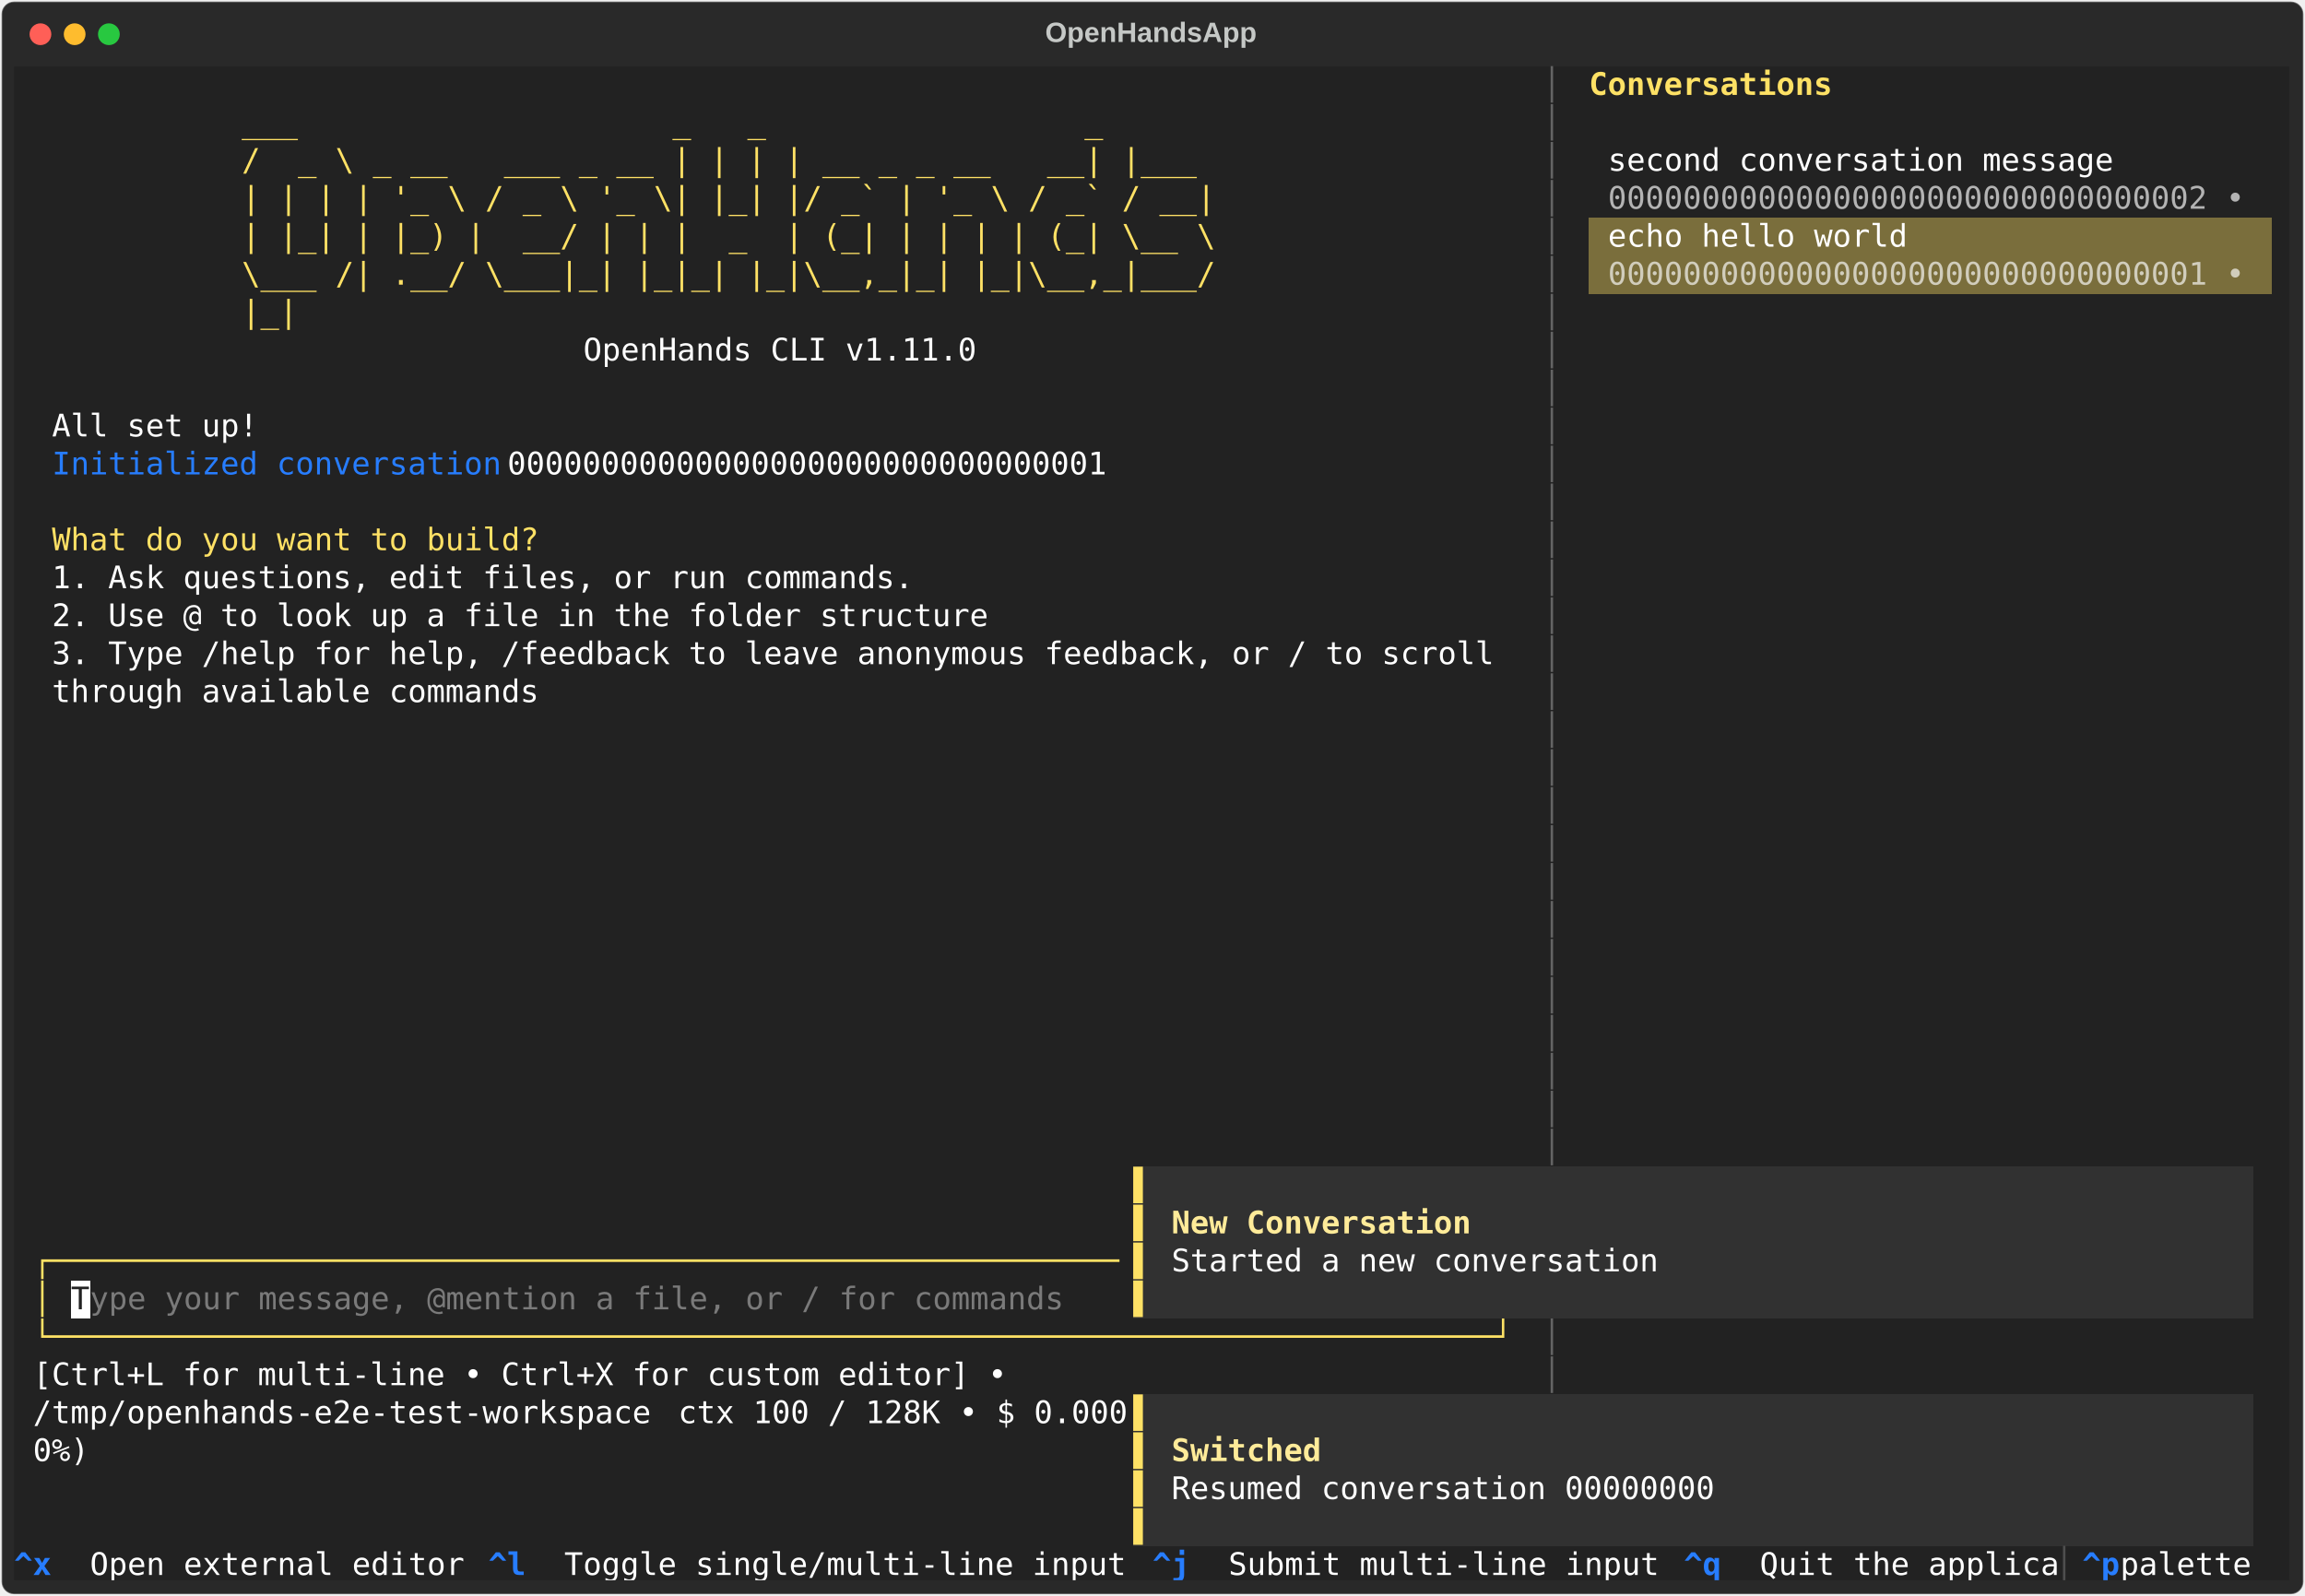
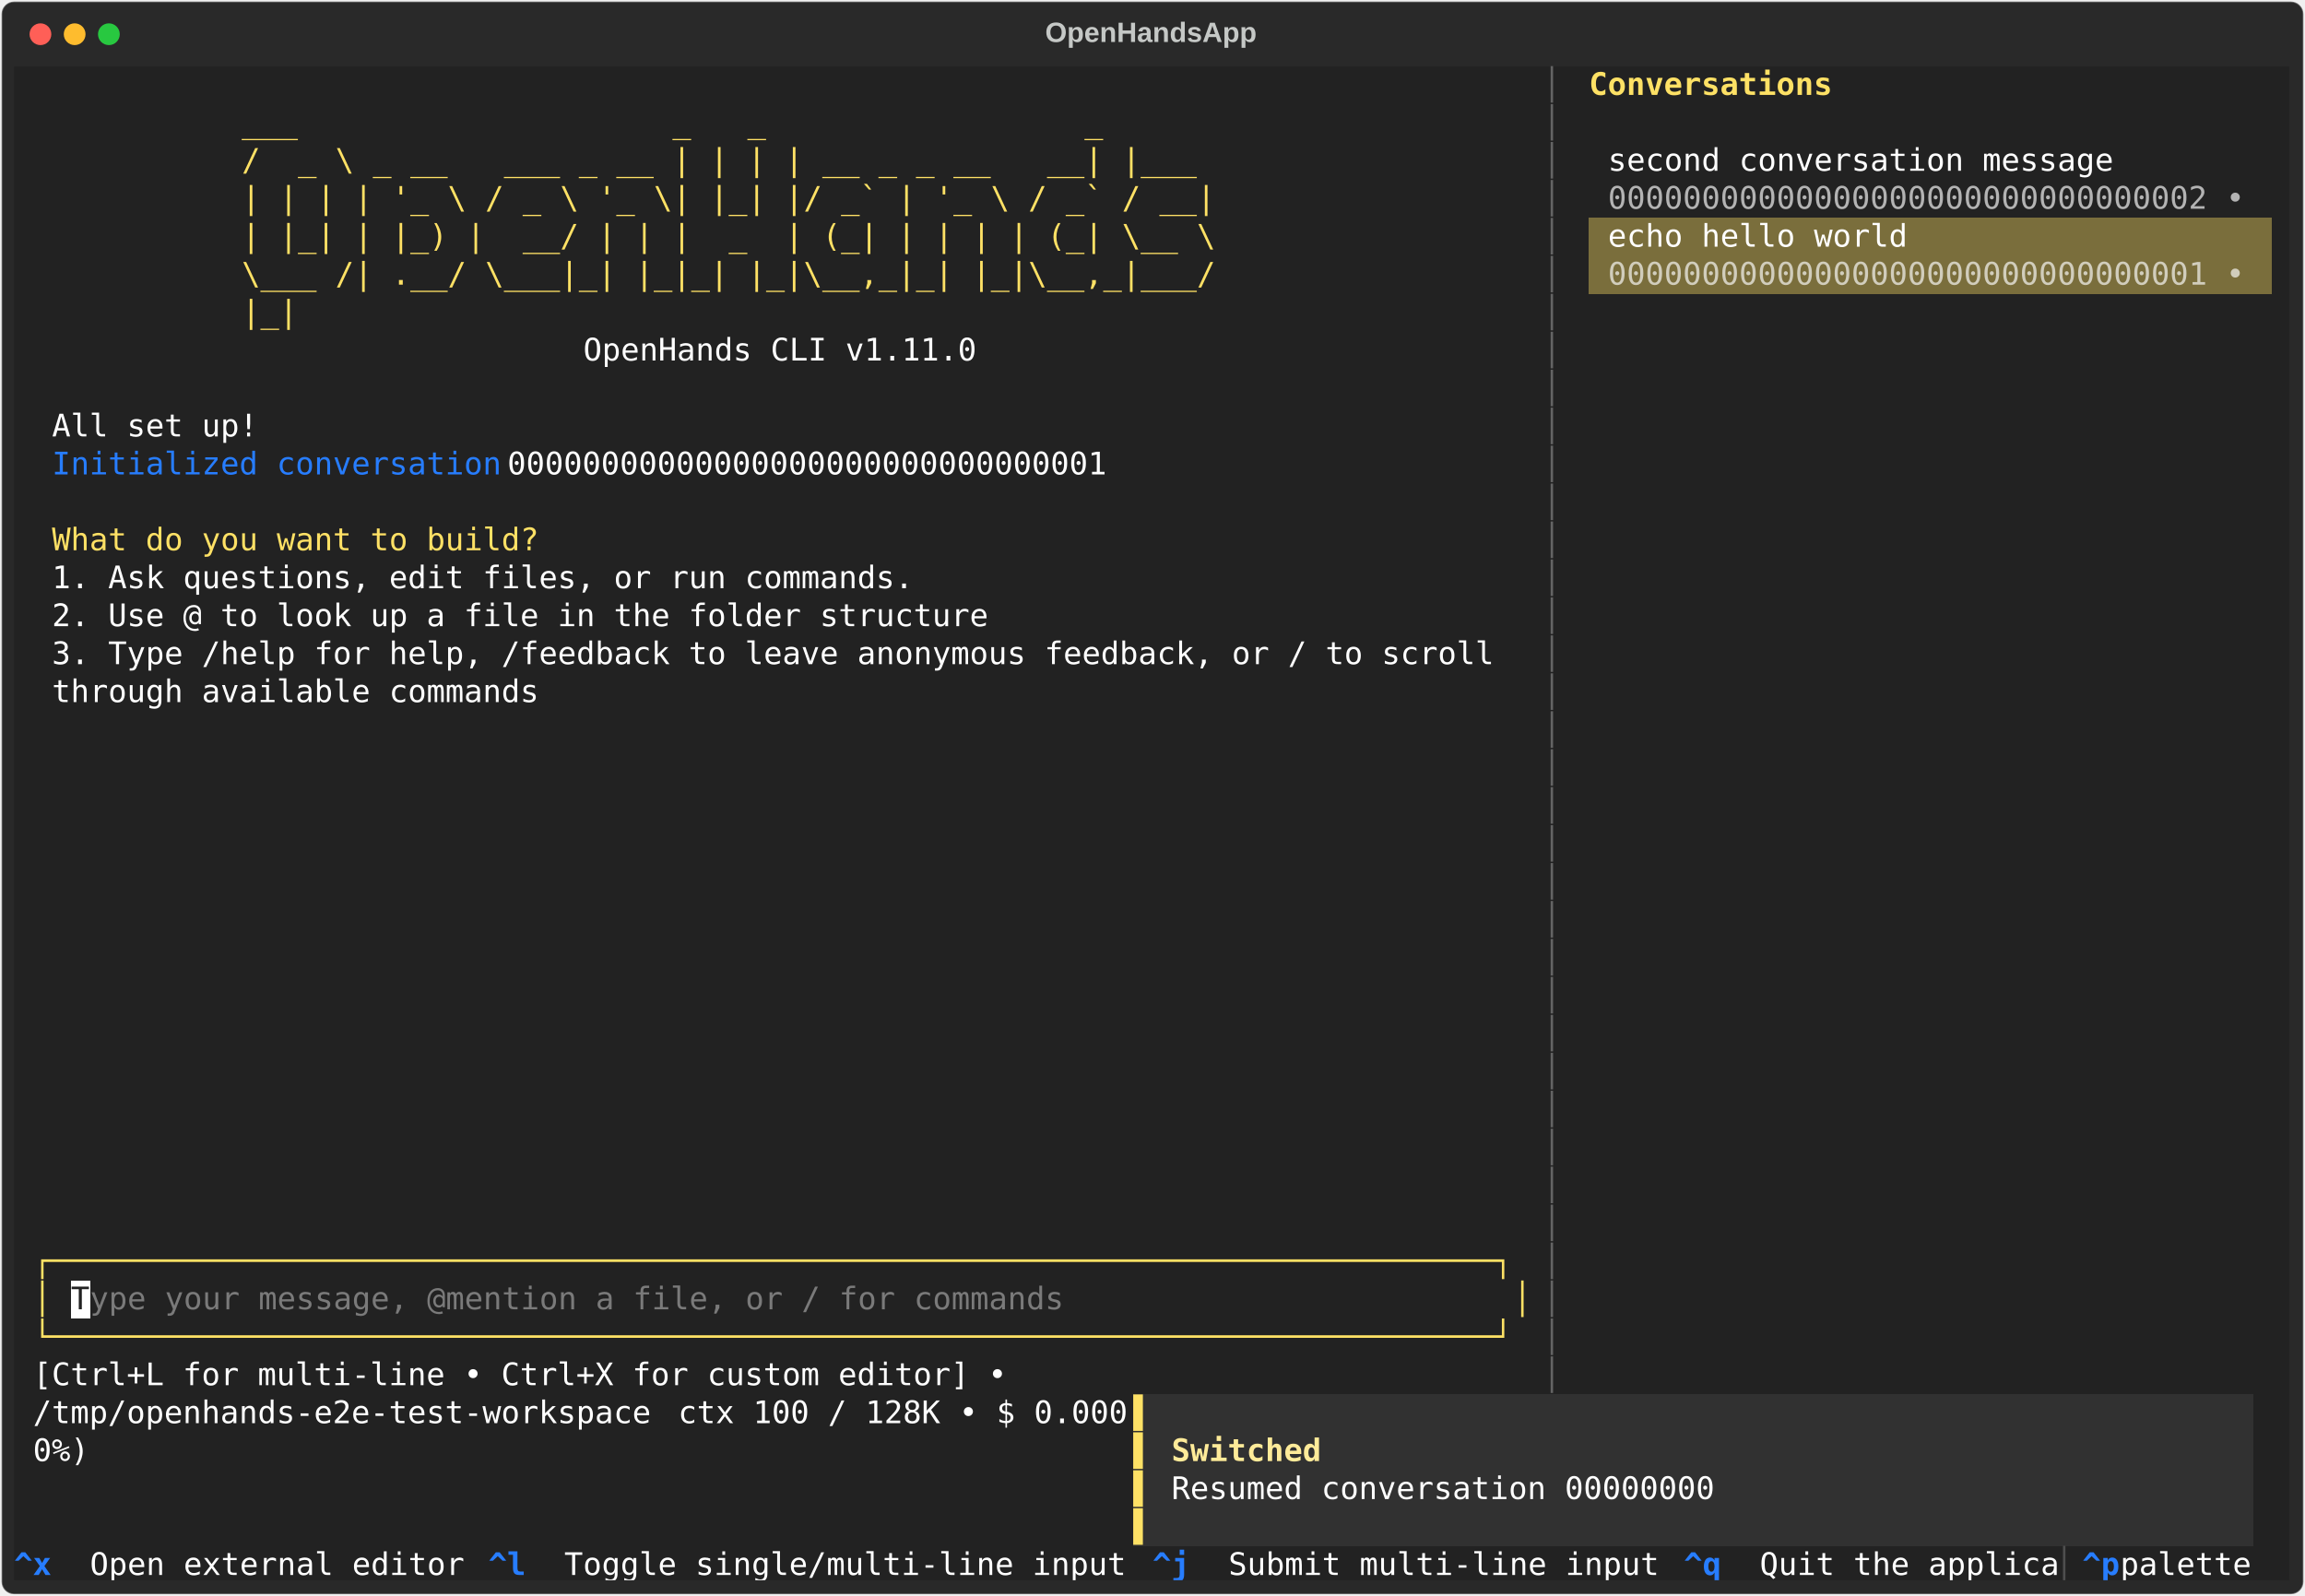
<svg xmlns="http://www.w3.org/2000/svg" class="rich-terminal" viewBox="0 0 1482 1026.0">
  <style>

    @font-face {
        font-family: "Fira Code";
        src: local("FiraCode-Regular"),
                url("https://cdnjs.cloudflare.com/ajax/libs/firacode/6.2.0/woff2/FiraCode-Regular.woff2") format("woff2"),
                url("https://cdnjs.cloudflare.com/ajax/libs/firacode/6.2.0/woff/FiraCode-Regular.woff") format("woff");
        font-style: normal;
        font-weight: 400;
    }
    @font-face {
        font-family: "Fira Code";
        src: local("FiraCode-Bold"),
                url("https://cdnjs.cloudflare.com/ajax/libs/firacode/6.2.0/woff2/FiraCode-Bold.woff2") format("woff2"),
                url("https://cdnjs.cloudflare.com/ajax/libs/firacode/6.2.0/woff/FiraCode-Bold.woff") format("woff");
        font-style: bold;
        font-weight: 700;
    }

    .terminal-matrix {
        font-family: Fira Code, monospace;
        font-size: 20px;
        line-height: 24.4px;
        font-variant-east-asian: full-width;
    }

    .terminal-title {
        font-size: 18px;
        font-weight: bold;
        font-family: arial;
    }

    .terminal-r1 { fill: #c5c8c6 }
.terminal-r2 { fill: #646464 }
.terminal-r3 { fill: #fee165;font-weight: bold }
.terminal-r4 { fill: #ffe165 }
.terminal-r5 { fill: #ffffff }
.terminal-r6 { fill: #b3b3b3 }
.terminal-r7 { fill: #d1cdbc }
.terminal-r8 { fill: #277dff }
.terminal-r9 { fill: #fee165 }
- .terminal-r10 { fill: #ffeb99;font-weight: bold }
- .terminal-r11 { fill: #222222 }
- .terminal-r12 { fill: #7a7a7a }
+ .terminal-r10 { fill: #222222 }
+ .terminal-r11 { fill: #7a7a7a }
+ .terminal-r12 { fill: #ffeb99;font-weight: bold }
.terminal-r13 { fill: #277dff;font-weight: bold }
.terminal-r14 { fill: #4e4e4e }
    </style>
  <defs>
    <clipPath id="terminal-clip-terminal">
      <rect x="0" y="0" width="1463.0" height="975.0" />
    </clipPath>
    <clipPath id="terminal-line-0">
      <rect x="0" y="1.5" width="1464" height="24.65" />
    </clipPath>
    <clipPath id="terminal-line-1">
      <rect x="0" y="25.9" width="1464" height="24.65" />
    </clipPath>
    <clipPath id="terminal-line-2">
      <rect x="0" y="50.3" width="1464" height="24.65" />
    </clipPath>
    <clipPath id="terminal-line-3">
      <rect x="0" y="74.7" width="1464" height="24.65" />
    </clipPath>
    <clipPath id="terminal-line-4">
      <rect x="0" y="99.1" width="1464" height="24.65" />
    </clipPath>
    <clipPath id="terminal-line-5">
      <rect x="0" y="123.5" width="1464" height="24.65" />
    </clipPath>
    <clipPath id="terminal-line-6">
      <rect x="0" y="147.9" width="1464" height="24.65" />
    </clipPath>
    <clipPath id="terminal-line-7">
      <rect x="0" y="172.3" width="1464" height="24.65" />
    </clipPath>
    <clipPath id="terminal-line-8">
      <rect x="0" y="196.7" width="1464" height="24.65" />
    </clipPath>
    <clipPath id="terminal-line-9">
      <rect x="0" y="221.1" width="1464" height="24.65" />
    </clipPath>
    <clipPath id="terminal-line-10">
      <rect x="0" y="245.5" width="1464" height="24.65" />
    </clipPath>
    <clipPath id="terminal-line-11">
      <rect x="0" y="269.9" width="1464" height="24.65" />
    </clipPath>
    <clipPath id="terminal-line-12">
      <rect x="0" y="294.3" width="1464" height="24.65" />
    </clipPath>
    <clipPath id="terminal-line-13">
      <rect x="0" y="318.7" width="1464" height="24.65" />
    </clipPath>
    <clipPath id="terminal-line-14">
      <rect x="0" y="343.1" width="1464" height="24.65" />
    </clipPath>
    <clipPath id="terminal-line-15">
      <rect x="0" y="367.5" width="1464" height="24.65" />
    </clipPath>
    <clipPath id="terminal-line-16">
      <rect x="0" y="391.9" width="1464" height="24.65" />
    </clipPath>
    <clipPath id="terminal-line-17">
      <rect x="0" y="416.3" width="1464" height="24.65" />
    </clipPath>
    <clipPath id="terminal-line-18">
      <rect x="0" y="440.7" width="1464" height="24.65" />
    </clipPath>
    <clipPath id="terminal-line-19">
      <rect x="0" y="465.1" width="1464" height="24.65" />
    </clipPath>
    <clipPath id="terminal-line-20">
      <rect x="0" y="489.5" width="1464" height="24.65" />
    </clipPath>
    <clipPath id="terminal-line-21">
      <rect x="0" y="513.9" width="1464" height="24.65" />
    </clipPath>
    <clipPath id="terminal-line-22">
      <rect x="0" y="538.3" width="1464" height="24.65" />
    </clipPath>
    <clipPath id="terminal-line-23">
      <rect x="0" y="562.7" width="1464" height="24.65" />
    </clipPath>
    <clipPath id="terminal-line-24">
      <rect x="0" y="587.1" width="1464" height="24.65" />
    </clipPath>
    <clipPath id="terminal-line-25">
      <rect x="0" y="611.5" width="1464" height="24.65" />
    </clipPath>
    <clipPath id="terminal-line-26">
      <rect x="0" y="635.9" width="1464" height="24.65" />
    </clipPath>
    <clipPath id="terminal-line-27">
      <rect x="0" y="660.3" width="1464" height="24.65" />
    </clipPath>
    <clipPath id="terminal-line-28">
      <rect x="0" y="684.7" width="1464" height="24.65" />
    </clipPath>
    <clipPath id="terminal-line-29">
      <rect x="0" y="709.1" width="1464" height="24.65" />
    </clipPath>
    <clipPath id="terminal-line-30">
      <rect x="0" y="733.5" width="1464" height="24.65" />
    </clipPath>
    <clipPath id="terminal-line-31">
      <rect x="0" y="757.9" width="1464" height="24.65" />
    </clipPath>
    <clipPath id="terminal-line-32">
      <rect x="0" y="782.3" width="1464" height="24.65" />
    </clipPath>
    <clipPath id="terminal-line-33">
      <rect x="0" y="806.7" width="1464" height="24.65" />
    </clipPath>
    <clipPath id="terminal-line-34">
      <rect x="0" y="831.1" width="1464" height="24.65" />
    </clipPath>
    <clipPath id="terminal-line-35">
      <rect x="0" y="855.5" width="1464" height="24.65" />
    </clipPath>
    <clipPath id="terminal-line-36">
      <rect x="0" y="879.9" width="1464" height="24.65" />
    </clipPath>
    <clipPath id="terminal-line-37">
      <rect x="0" y="904.3" width="1464" height="24.65" />
    </clipPath>
    <clipPath id="terminal-line-38">
      <rect x="0" y="928.7" width="1464" height="24.65" />
    </clipPath>
  </defs>
  <rect fill="#292929" stroke="rgba(255,255,255,0.35)" stroke-width="1" x="1" y="1" width="1480" height="1024" rx="8" />
  <text class="terminal-title" fill="#c5c8c6" text-anchor="middle" x="740" y="27">OpenHandsApp</text>
  <g transform="translate(26,22)">
    <circle cx="0" cy="0" r="7" fill="#ff5f57" />
    <circle cx="22" cy="0" r="7" fill="#febc2e" />
    <circle cx="44" cy="0" r="7" fill="#28c840" />
  </g>
  <g transform="translate(9, 41)" clip-path="url(#terminal-clip-terminal)">
    <rect fill="#222222" x="0" y="1.5" width="988.2" height="24.65" shape-rendering="crispEdges" />
    <rect fill="#222222" x="988.2" y="1.5" width="12.2" height="24.65" shape-rendering="crispEdges" />
    <rect fill="#222222" x="1000.4" y="1.5" width="12.2" height="24.65" shape-rendering="crispEdges" />
    <rect fill="#222222" x="1012.6" y="1.5" width="158.6" height="24.65" shape-rendering="crispEdges" />
    <rect fill="#222222" x="1171.2" y="1.5" width="292.8" height="24.65" shape-rendering="crispEdges" />
    <rect fill="#222222" x="0" y="25.9" width="146.4" height="24.65" shape-rendering="crispEdges" />
    <rect fill="#222222" x="146.4" y="25.9" width="695.4" height="24.65" shape-rendering="crispEdges" />
    <rect fill="#222222" x="841.8" y="25.9" width="146.4" height="24.65" shape-rendering="crispEdges" />
    <rect fill="#222222" x="988.2" y="25.9" width="12.2" height="24.65" shape-rendering="crispEdges" />
    <rect fill="#222222" x="1000.4" y="25.9" width="463.6" height="24.65" shape-rendering="crispEdges" />
    <rect fill="#222222" x="0" y="50.3" width="146.4" height="24.65" shape-rendering="crispEdges" />
    <rect fill="#222222" x="146.4" y="50.3" width="695.4" height="24.65" shape-rendering="crispEdges" />
    <rect fill="#222222" x="841.8" y="50.3" width="146.4" height="24.65" shape-rendering="crispEdges" />
    <rect fill="#222222" x="988.2" y="50.3" width="12.2" height="24.65" shape-rendering="crispEdges" />
    <rect fill="#222222" x="1000.4" y="50.3" width="24.4" height="24.65" shape-rendering="crispEdges" />
    <rect fill="#222222" x="1024.8" y="50.3" width="329.4" height="24.65" shape-rendering="crispEdges" />
    <rect fill="#222222" x="1354.2" y="50.3" width="109.8" height="24.65" shape-rendering="crispEdges" />
    <rect fill="#222222" x="0" y="74.7" width="146.4" height="24.65" shape-rendering="crispEdges" />
    <rect fill="#222222" x="146.4" y="74.7" width="695.4" height="24.65" shape-rendering="crispEdges" />
    <rect fill="#222222" x="841.8" y="74.7" width="146.4" height="24.65" shape-rendering="crispEdges" />
    <rect fill="#222222" x="988.2" y="74.7" width="12.2" height="24.65" shape-rendering="crispEdges" />
    <rect fill="#222222" x="1000.4" y="74.7" width="24.4" height="24.65" shape-rendering="crispEdges" />
    <rect fill="#222222" x="1024.8" y="74.7" width="414.8" height="24.65" shape-rendering="crispEdges" />
    <rect fill="#222222" x="1439.6" y="74.7" width="24.4" height="24.65" shape-rendering="crispEdges" />
    <rect fill="#222222" x="0" y="99.1" width="146.4" height="24.65" shape-rendering="crispEdges" />
    <rect fill="#222222" x="146.4" y="99.1" width="695.4" height="24.65" shape-rendering="crispEdges" />
    <rect fill="#222222" x="841.8" y="99.1" width="146.4" height="24.65" shape-rendering="crispEdges" />
    <rect fill="#222222" x="988.2" y="99.1" width="12.2" height="24.65" shape-rendering="crispEdges" />
    <rect fill="#222222" x="1000.4" y="99.1" width="12.2" height="24.65" shape-rendering="crispEdges" />
    <rect fill="#7a6e3c" x="1012.6" y="99.1" width="12.2" height="24.65" shape-rendering="crispEdges" />
    <rect fill="#7a6e3c" x="1024.8" y="99.1" width="195.2" height="24.65" shape-rendering="crispEdges" />
    <rect fill="#7a6e3c" x="1220" y="99.1" width="231.8" height="24.65" shape-rendering="crispEdges" />
    <rect fill="#222222" x="1451.8" y="99.1" width="12.2" height="24.65" shape-rendering="crispEdges" />
    <rect fill="#222222" x="0" y="123.5" width="146.4" height="24.65" shape-rendering="crispEdges" />
    <rect fill="#222222" x="146.4" y="123.5" width="695.4" height="24.65" shape-rendering="crispEdges" />
    <rect fill="#222222" x="841.8" y="123.5" width="146.4" height="24.65" shape-rendering="crispEdges" />
    <rect fill="#222222" x="988.2" y="123.5" width="12.2" height="24.65" shape-rendering="crispEdges" />
    <rect fill="#222222" x="1000.4" y="123.5" width="12.2" height="24.65" shape-rendering="crispEdges" />
    <rect fill="#7a6e3c" x="1012.6" y="123.5" width="12.2" height="24.65" shape-rendering="crispEdges" />
    <rect fill="#7a6e3c" x="1024.8" y="123.5" width="414.8" height="24.65" shape-rendering="crispEdges" />
    <rect fill="#7a6e3c" x="1439.6" y="123.5" width="12.2" height="24.65" shape-rendering="crispEdges" />
    <rect fill="#222222" x="1451.8" y="123.5" width="12.2" height="24.65" shape-rendering="crispEdges" />
    <rect fill="#222222" x="0" y="147.9" width="146.4" height="24.65" shape-rendering="crispEdges" />
    <rect fill="#222222" x="146.4" y="147.9" width="695.4" height="24.65" shape-rendering="crispEdges" />
    <rect fill="#222222" x="841.8" y="147.9" width="146.4" height="24.65" shape-rendering="crispEdges" />
    <rect fill="#222222" x="988.2" y="147.9" width="12.2" height="24.65" shape-rendering="crispEdges" />
    <rect fill="#222222" x="1000.4" y="147.9" width="463.6" height="24.65" shape-rendering="crispEdges" />
    <rect fill="#222222" x="0" y="172.3" width="366" height="24.65" shape-rendering="crispEdges" />
    <rect fill="#222222" x="366" y="172.3" width="256.2" height="24.65" shape-rendering="crispEdges" />
    <rect fill="#222222" x="622.2" y="172.3" width="366" height="24.65" shape-rendering="crispEdges" />
    <rect fill="#222222" x="988.2" y="172.3" width="12.2" height="24.65" shape-rendering="crispEdges" />
    <rect fill="#222222" x="1000.4" y="172.3" width="463.6" height="24.65" shape-rendering="crispEdges" />
    <rect fill="#222222" x="0" y="196.7" width="988.2" height="24.65" shape-rendering="crispEdges" />
    <rect fill="#222222" x="988.2" y="196.7" width="12.2" height="24.65" shape-rendering="crispEdges" />
    <rect fill="#222222" x="1000.4" y="196.7" width="463.6" height="24.65" shape-rendering="crispEdges" />
    <rect fill="#222222" x="0" y="221.1" width="24.4" height="24.65" shape-rendering="crispEdges" />
    <rect fill="#222222" x="24.4" y="221.1" width="134.2" height="24.65" shape-rendering="crispEdges" />
    <rect fill="#222222" x="158.6" y="221.1" width="829.6" height="24.65" shape-rendering="crispEdges" />
    <rect fill="#222222" x="988.2" y="221.1" width="12.2" height="24.65" shape-rendering="crispEdges" />
    <rect fill="#222222" x="1000.4" y="221.1" width="463.6" height="24.65" shape-rendering="crispEdges" />
    <rect fill="#222222" x="0" y="245.5" width="24.4" height="24.65" shape-rendering="crispEdges" />
    <rect fill="#222222" x="24.4" y="245.5" width="292.8" height="24.65" shape-rendering="crispEdges" />
    <rect fill="#222222" x="317.2" y="245.5" width="402.6" height="24.65" shape-rendering="crispEdges" />
    <rect fill="#222222" x="719.8" y="245.5" width="268.4" height="24.65" shape-rendering="crispEdges" />
    <rect fill="#222222" x="988.2" y="245.5" width="12.2" height="24.65" shape-rendering="crispEdges" />
    <rect fill="#222222" x="1000.4" y="245.5" width="463.6" height="24.65" shape-rendering="crispEdges" />
    <rect fill="#222222" x="0" y="269.9" width="988.2" height="24.65" shape-rendering="crispEdges" />
    <rect fill="#222222" x="988.2" y="269.9" width="12.2" height="24.65" shape-rendering="crispEdges" />
    <rect fill="#222222" x="1000.4" y="269.9" width="463.6" height="24.65" shape-rendering="crispEdges" />
    <rect fill="#222222" x="0" y="294.3" width="24.4" height="24.65" shape-rendering="crispEdges" />
    <rect fill="#222222" x="24.4" y="294.3" width="317.2" height="24.65" shape-rendering="crispEdges" />
    <rect fill="#222222" x="341.6" y="294.3" width="646.6" height="24.65" shape-rendering="crispEdges" />
    <rect fill="#222222" x="988.2" y="294.3" width="12.2" height="24.65" shape-rendering="crispEdges" />
    <rect fill="#222222" x="1000.4" y="294.3" width="463.6" height="24.65" shape-rendering="crispEdges" />
    <rect fill="#222222" x="0" y="318.7" width="24.4" height="24.65" shape-rendering="crispEdges" />
    <rect fill="#222222" x="24.4" y="318.7" width="561.2" height="24.65" shape-rendering="crispEdges" />
    <rect fill="#222222" x="585.6" y="318.7" width="402.6" height="24.65" shape-rendering="crispEdges" />
    <rect fill="#222222" x="988.2" y="318.7" width="12.2" height="24.65" shape-rendering="crispEdges" />
    <rect fill="#222222" x="1000.4" y="318.7" width="463.6" height="24.65" shape-rendering="crispEdges" />
    <rect fill="#222222" x="0" y="343.1" width="24.4" height="24.65" shape-rendering="crispEdges" />
    <rect fill="#222222" x="24.4" y="343.1" width="610" height="24.65" shape-rendering="crispEdges" />
    <rect fill="#222222" x="634.4" y="343.1" width="353.8" height="24.65" shape-rendering="crispEdges" />
    <rect fill="#222222" x="988.2" y="343.1" width="12.2" height="24.65" shape-rendering="crispEdges" />
    <rect fill="#222222" x="1000.4" y="343.1" width="463.6" height="24.65" shape-rendering="crispEdges" />
    <rect fill="#222222" x="0" y="367.5" width="24.4" height="24.65" shape-rendering="crispEdges" />
    <rect fill="#222222" x="24.4" y="367.5" width="939.4" height="24.65" shape-rendering="crispEdges" />
    <rect fill="#222222" x="963.8" y="367.5" width="24.4" height="24.65" shape-rendering="crispEdges" />
    <rect fill="#222222" x="988.2" y="367.5" width="12.2" height="24.65" shape-rendering="crispEdges" />
    <rect fill="#222222" x="1000.4" y="367.5" width="463.6" height="24.65" shape-rendering="crispEdges" />
    <rect fill="#222222" x="0" y="391.9" width="24.4" height="24.65" shape-rendering="crispEdges" />
    <rect fill="#222222" x="24.4" y="391.9" width="317.2" height="24.65" shape-rendering="crispEdges" />
    <rect fill="#222222" x="341.6" y="391.9" width="646.6" height="24.65" shape-rendering="crispEdges" />
    <rect fill="#222222" x="988.2" y="391.9" width="12.2" height="24.65" shape-rendering="crispEdges" />
    <rect fill="#222222" x="1000.4" y="391.9" width="463.6" height="24.65" shape-rendering="crispEdges" />
    <rect fill="#222222" x="0" y="416.3" width="988.2" height="24.65" shape-rendering="crispEdges" />
    <rect fill="#222222" x="988.2" y="416.3" width="12.2" height="24.65" shape-rendering="crispEdges" />
    <rect fill="#222222" x="1000.4" y="416.3" width="463.6" height="24.65" shape-rendering="crispEdges" />
    <rect fill="#222222" x="0" y="440.7" width="988.2" height="24.65" shape-rendering="crispEdges" />
    <rect fill="#222222" x="988.2" y="440.7" width="12.2" height="24.65" shape-rendering="crispEdges" />
    <rect fill="#222222" x="1000.4" y="440.7" width="463.6" height="24.65" shape-rendering="crispEdges" />
    <rect fill="#222222" x="0" y="465.1" width="988.2" height="24.65" shape-rendering="crispEdges" />
    <rect fill="#222222" x="988.2" y="465.1" width="12.2" height="24.65" shape-rendering="crispEdges" />
    <rect fill="#222222" x="1000.4" y="465.1" width="463.6" height="24.65" shape-rendering="crispEdges" />
    <rect fill="#222222" x="0" y="489.5" width="988.2" height="24.65" shape-rendering="crispEdges" />
    <rect fill="#222222" x="988.2" y="489.5" width="12.2" height="24.65" shape-rendering="crispEdges" />
    <rect fill="#222222" x="1000.4" y="489.5" width="463.6" height="24.65" shape-rendering="crispEdges" />
    <rect fill="#222222" x="0" y="513.9" width="988.2" height="24.65" shape-rendering="crispEdges" />
    <rect fill="#222222" x="988.2" y="513.9" width="12.2" height="24.65" shape-rendering="crispEdges" />
    <rect fill="#222222" x="1000.4" y="513.9" width="463.6" height="24.65" shape-rendering="crispEdges" />
    <rect fill="#222222" x="0" y="538.3" width="988.2" height="24.65" shape-rendering="crispEdges" />
    <rect fill="#222222" x="988.2" y="538.3" width="12.2" height="24.65" shape-rendering="crispEdges" />
    <rect fill="#222222" x="1000.4" y="538.3" width="463.6" height="24.65" shape-rendering="crispEdges" />
    <rect fill="#222222" x="0" y="562.7" width="988.2" height="24.65" shape-rendering="crispEdges" />
    <rect fill="#222222" x="988.2" y="562.7" width="12.2" height="24.65" shape-rendering="crispEdges" />
    <rect fill="#222222" x="1000.4" y="562.7" width="463.6" height="24.65" shape-rendering="crispEdges" />
    <rect fill="#222222" x="0" y="587.1" width="988.2" height="24.65" shape-rendering="crispEdges" />
    <rect fill="#222222" x="988.2" y="587.1" width="12.2" height="24.65" shape-rendering="crispEdges" />
    <rect fill="#222222" x="1000.4" y="587.1" width="463.6" height="24.65" shape-rendering="crispEdges" />
    <rect fill="#222222" x="0" y="611.5" width="988.2" height="24.65" shape-rendering="crispEdges" />
    <rect fill="#222222" x="988.2" y="611.5" width="12.2" height="24.65" shape-rendering="crispEdges" />
    <rect fill="#222222" x="1000.4" y="611.5" width="463.6" height="24.65" shape-rendering="crispEdges" />
    <rect fill="#222222" x="0" y="635.9" width="988.2" height="24.65" shape-rendering="crispEdges" />
    <rect fill="#222222" x="988.2" y="635.9" width="12.2" height="24.65" shape-rendering="crispEdges" />
    <rect fill="#222222" x="1000.4" y="635.9" width="463.6" height="24.65" shape-rendering="crispEdges" />
    <rect fill="#222222" x="0" y="660.3" width="988.2" height="24.65" shape-rendering="crispEdges" />
    <rect fill="#222222" x="988.2" y="660.3" width="12.2" height="24.65" shape-rendering="crispEdges" />
    <rect fill="#222222" x="1000.4" y="660.3" width="463.6" height="24.65" shape-rendering="crispEdges" />
    <rect fill="#222222" x="0" y="684.7" width="988.2" height="24.65" shape-rendering="crispEdges" />
    <rect fill="#222222" x="988.2" y="684.7" width="12.2" height="24.65" shape-rendering="crispEdges" />
    <rect fill="#222222" x="1000.4" y="684.7" width="463.6" height="24.65" shape-rendering="crispEdges" />
-     <rect fill="#222222" x="0" y="709.1" width="719.8" height="24.65" shape-rendering="crispEdges" />
-     <rect fill="#313131" x="719.8" y="709.1" width="12.2" height="24.65" shape-rendering="crispEdges" />
-     <rect fill="#313131" x="732" y="709.1" width="707.6" height="24.65" shape-rendering="crispEdges" />
-     <rect fill="#222222" x="1439.6" y="709.1" width="24.4" height="24.65" shape-rendering="crispEdges" />
+     <rect fill="#222222" x="0" y="709.1" width="988.2" height="24.65" shape-rendering="crispEdges" />
+     <rect fill="#222222" x="988.2" y="709.1" width="12.2" height="24.65" shape-rendering="crispEdges" />
+     <rect fill="#222222" x="1000.4" y="709.1" width="463.6" height="24.65" shape-rendering="crispEdges" />
    <rect fill="#222222" x="0" y="733.5" width="12.2" height="24.65" shape-rendering="crispEdges" />
    <rect fill="#222222" x="12.2" y="733.5" width="12.2" height="24.65" shape-rendering="crispEdges" />
-     <rect fill="#222222" x="24.4" y="733.5" width="695.4" height="24.65" shape-rendering="crispEdges" />
-     <rect fill="#313131" x="719.8" y="733.5" width="12.2" height="24.65" shape-rendering="crispEdges" />
-     <rect fill="#313131" x="732" y="733.5" width="12.2" height="24.65" shape-rendering="crispEdges" />
-     <rect fill="#313131" x="744.2" y="733.5" width="195.2" height="24.65" shape-rendering="crispEdges" />
-     <rect fill="#313131" x="939.4" y="733.5" width="500.2" height="24.65" shape-rendering="crispEdges" />
-     <rect fill="#222222" x="1439.6" y="733.5" width="24.4" height="24.65" shape-rendering="crispEdges" />
+     <rect fill="#222222" x="24.4" y="733.5" width="963.8" height="24.65" shape-rendering="crispEdges" />
+     <rect fill="#222222" x="988.2" y="733.5" width="12.2" height="24.65" shape-rendering="crispEdges" />
+     <rect fill="#222222" x="1000.4" y="733.5" width="463.6" height="24.65" shape-rendering="crispEdges" />
    <rect fill="#222222" x="0" y="757.9" width="12.2" height="24.65" shape-rendering="crispEdges" />
-     <rect fill="#222222" x="12.2" y="757.9" width="707.6" height="24.65" shape-rendering="crispEdges" />
-     <rect fill="#313131" x="719.8" y="757.9" width="12.2" height="24.65" shape-rendering="crispEdges" />
-     <rect fill="#313131" x="732" y="757.9" width="12.2" height="24.65" shape-rendering="crispEdges" />
-     <rect fill="#313131" x="744.2" y="757.9" width="317.2" height="24.65" shape-rendering="crispEdges" />
-     <rect fill="#313131" x="1061.4" y="757.9" width="378.2" height="24.65" shape-rendering="crispEdges" />
-     <rect fill="#222222" x="1439.6" y="757.9" width="24.4" height="24.65" shape-rendering="crispEdges" />
+     <rect fill="#222222" x="12.2" y="757.9" width="963.8" height="24.65" shape-rendering="crispEdges" />
+     <rect fill="#222222" x="976" y="757.9" width="12.2" height="24.65" shape-rendering="crispEdges" />
+     <rect fill="#222222" x="988.2" y="757.9" width="12.2" height="24.65" shape-rendering="crispEdges" />
+     <rect fill="#222222" x="1000.4" y="757.9" width="463.6" height="24.65" shape-rendering="crispEdges" />
    <rect fill="#222222" x="0" y="782.3" width="12.2" height="24.65" shape-rendering="crispEdges" />
    <rect fill="#222222" x="12.2" y="782.3" width="12.2" height="24.65" shape-rendering="crispEdges" />
    <rect fill="#222222" x="24.4" y="782.3" width="12.2" height="24.65" shape-rendering="crispEdges" />
    <rect fill="#ffffff" x="36.6" y="782.3" width="12.2" height="24.65" shape-rendering="crispEdges" />
    <rect fill="#222222" x="48.8" y="782.3" width="634.4" height="24.65" shape-rendering="crispEdges" />
-     <rect fill="#222222" x="683.2" y="782.3" width="36.6" height="24.65" shape-rendering="crispEdges" />
-     <rect fill="#313131" x="719.8" y="782.3" width="12.2" height="24.65" shape-rendering="crispEdges" />
-     <rect fill="#313131" x="732" y="782.3" width="707.6" height="24.65" shape-rendering="crispEdges" />
-     <rect fill="#222222" x="1439.6" y="782.3" width="24.4" height="24.65" shape-rendering="crispEdges" />
+     <rect fill="#222222" x="683.2" y="782.3" width="280.6" height="24.65" shape-rendering="crispEdges" />
+     <rect fill="#222222" x="963.8" y="782.3" width="12.2" height="24.65" shape-rendering="crispEdges" />
+     <rect fill="#222222" x="976" y="782.3" width="12.2" height="24.65" shape-rendering="crispEdges" />
+     <rect fill="#222222" x="988.2" y="782.3" width="12.2" height="24.65" shape-rendering="crispEdges" />
+     <rect fill="#222222" x="1000.4" y="782.3" width="463.6" height="24.65" shape-rendering="crispEdges" />
    <rect fill="#222222" x="0" y="806.7" width="12.2" height="24.65" shape-rendering="crispEdges" />
    <rect fill="#222222" x="12.2" y="806.7" width="963.8" height="24.65" shape-rendering="crispEdges" />
    <rect fill="#222222" x="976" y="806.7" width="12.2" height="24.65" shape-rendering="crispEdges" />
    <rect fill="#222222" x="988.2" y="806.7" width="12.2" height="24.65" shape-rendering="crispEdges" />
    <rect fill="#222222" x="1000.4" y="806.7" width="463.6" height="24.65" shape-rendering="crispEdges" />
    <rect fill="#222222" x="0" y="831.1" width="12.2" height="24.65" shape-rendering="crispEdges" />
    <rect fill="#222222" x="12.2" y="831.1" width="634.4" height="24.65" shape-rendering="crispEdges" />
    <rect fill="#222222" x="646.6" y="831.1" width="341.6" height="24.65" shape-rendering="crispEdges" />
    <rect fill="#222222" x="988.2" y="831.1" width="12.2" height="24.65" shape-rendering="crispEdges" />
    <rect fill="#222222" x="1000.4" y="831.1" width="463.6" height="24.65" shape-rendering="crispEdges" />
    <rect fill="#222222" x="0" y="855.5" width="12.2" height="24.65" shape-rendering="crispEdges" />
    <rect fill="#222222" x="12.2" y="855.5" width="414.8" height="24.65" shape-rendering="crispEdges" />
    <rect fill="#222222" x="427" y="855.5" width="292.8" height="24.65" shape-rendering="crispEdges" />
    <rect fill="#313131" x="719.8" y="855.5" width="12.2" height="24.65" shape-rendering="crispEdges" />
    <rect fill="#313131" x="732" y="855.5" width="707.6" height="24.65" shape-rendering="crispEdges" />
    <rect fill="#222222" x="1439.6" y="855.5" width="24.4" height="24.65" shape-rendering="crispEdges" />
    <rect fill="#222222" x="0" y="879.9" width="12.2" height="24.65" shape-rendering="crispEdges" />
    <rect fill="#222222" x="12.2" y="879.9" width="36.6" height="24.65" shape-rendering="crispEdges" />
    <rect fill="#222222" x="48.8" y="879.9" width="671" height="24.65" shape-rendering="crispEdges" />
    <rect fill="#313131" x="719.8" y="879.9" width="12.2" height="24.65" shape-rendering="crispEdges" />
    <rect fill="#313131" x="732" y="879.9" width="12.2" height="24.65" shape-rendering="crispEdges" />
    <rect fill="#313131" x="744.2" y="879.9" width="97.6" height="24.65" shape-rendering="crispEdges" />
    <rect fill="#313131" x="841.8" y="879.9" width="597.8" height="24.65" shape-rendering="crispEdges" />
    <rect fill="#222222" x="1439.6" y="879.9" width="24.4" height="24.65" shape-rendering="crispEdges" />
    <rect fill="#222222" x="0" y="904.3" width="719.8" height="24.65" shape-rendering="crispEdges" />
    <rect fill="#313131" x="719.8" y="904.3" width="12.2" height="24.65" shape-rendering="crispEdges" />
    <rect fill="#313131" x="732" y="904.3" width="12.2" height="24.65" shape-rendering="crispEdges" />
    <rect fill="#313131" x="744.2" y="904.3" width="353.8" height="24.65" shape-rendering="crispEdges" />
    <rect fill="#313131" x="1098" y="904.3" width="341.6" height="24.65" shape-rendering="crispEdges" />
    <rect fill="#222222" x="1439.6" y="904.3" width="24.4" height="24.65" shape-rendering="crispEdges" />
    <rect fill="#222222" x="0" y="928.7" width="719.8" height="24.65" shape-rendering="crispEdges" />
    <rect fill="#313131" x="719.8" y="928.7" width="12.2" height="24.65" shape-rendering="crispEdges" />
    <rect fill="#313131" x="732" y="928.7" width="707.6" height="24.65" shape-rendering="crispEdges" />
    <rect fill="#222222" x="1439.6" y="928.7" width="24.4" height="24.65" shape-rendering="crispEdges" />
    <rect fill="#222222" x="0" y="953.1" width="48.8" height="24.65" shape-rendering="crispEdges" />
    <rect fill="#222222" x="48.8" y="953.1" width="256.2" height="24.65" shape-rendering="crispEdges" />
    <rect fill="#222222" x="305" y="953.1" width="48.8" height="24.65" shape-rendering="crispEdges" />
    <rect fill="#222222" x="353.8" y="953.1" width="378.2" height="24.65" shape-rendering="crispEdges" />
    <rect fill="#222222" x="732" y="953.1" width="48.8" height="24.65" shape-rendering="crispEdges" />
    <rect fill="#222222" x="780.8" y="953.1" width="292.8" height="24.65" shape-rendering="crispEdges" />
    <rect fill="#222222" x="1073.6" y="953.1" width="48.8" height="24.65" shape-rendering="crispEdges" />
    <rect fill="#222222" x="1122.4" y="953.1" width="195.2" height="24.65" shape-rendering="crispEdges" />
    <rect fill="#222222" x="1317.6" y="953.1" width="12.2" height="24.65" shape-rendering="crispEdges" />
    <rect fill="#222222" x="1329.8" y="953.1" width="24.4" height="24.65" shape-rendering="crispEdges" />
    <rect fill="#222222" x="1354.2" y="953.1" width="97.6" height="24.65" shape-rendering="crispEdges" />
    <rect fill="#222222" x="1451.8" y="953.1" width="12.2" height="24.65" shape-rendering="crispEdges" />
    <g class="terminal-matrix">
      <text class="terminal-r2" x="988.2" y="20" textLength="12.2" clip-path="url(#terminal-line-0)">▏</text>
      <text class="terminal-r3" x="1012.6" y="20" textLength="158.6" clip-path="url(#terminal-line-0)">Conversations</text>
      <text class="terminal-r1" x="1464" y="20" textLength="12.2" clip-path="url(#terminal-line-0)">
</text>
      <text class="terminal-r4" x="146.4" y="44.4" textLength="695.4" clip-path="url(#terminal-line-1)">     ___                    _   _                 _      </text>
      <text class="terminal-r2" x="988.2" y="44.4" textLength="12.2" clip-path="url(#terminal-line-1)">▏</text>
      <text class="terminal-r1" x="1464" y="44.4" textLength="12.2" clip-path="url(#terminal-line-1)">
</text>
      <text class="terminal-r4" x="146.4" y="68.8" textLength="695.4" clip-path="url(#terminal-line-2)">    /  _ \ _ __   ___ _ __ | | | | __ _ _ __   __| |___  </text>
      <text class="terminal-r2" x="988.2" y="68.8" textLength="12.2" clip-path="url(#terminal-line-2)">▏</text>
      <text class="terminal-r5" x="1024.8" y="68.8" textLength="329.4" clip-path="url(#terminal-line-2)">second conversation message</text>
      <text class="terminal-r1" x="1464" y="68.8" textLength="12.2" clip-path="url(#terminal-line-2)">
</text>
      <text class="terminal-r4" x="146.4" y="93.2" textLength="695.4" clip-path="url(#terminal-line-3)">    | | | | '_ \ / _ \ '_ \| |_| |/ _` | '_ \ / _` / __| </text>
      <text class="terminal-r2" x="988.2" y="93.2" textLength="12.2" clip-path="url(#terminal-line-3)">▏</text>
      <text class="terminal-r6" x="1024.8" y="93.2" textLength="414.8" clip-path="url(#terminal-line-3)">00000000000000000000000000000002 •</text>
      <text class="terminal-r1" x="1464" y="93.2" textLength="12.2" clip-path="url(#terminal-line-3)">
</text>
      <text class="terminal-r4" x="146.4" y="117.6" textLength="695.4" clip-path="url(#terminal-line-4)">    | |_| | |_) |  __/ | | |  _  | (_| | | | | (_| \__ \ </text>
      <text class="terminal-r2" x="988.2" y="117.6" textLength="12.2" clip-path="url(#terminal-line-4)">▏</text>
      <text class="terminal-r5" x="1024.8" y="117.6" textLength="195.2" clip-path="url(#terminal-line-4)">echo hello world</text>
      <text class="terminal-r1" x="1464" y="117.6" textLength="12.2" clip-path="url(#terminal-line-4)">
</text>
      <text class="terminal-r4" x="146.4" y="142" textLength="695.4" clip-path="url(#terminal-line-5)">    \___ /| .__/ \___|_| |_|_| |_|\__,_|_| |_|\__,_|___/ </text>
      <text class="terminal-r2" x="988.2" y="142" textLength="12.2" clip-path="url(#terminal-line-5)">▏</text>
      <text class="terminal-r7" x="1024.8" y="142" textLength="414.8" clip-path="url(#terminal-line-5)">00000000000000000000000000000001 •</text>
      <text class="terminal-r1" x="1464" y="142" textLength="12.2" clip-path="url(#terminal-line-5)">
</text>
      <text class="terminal-r4" x="146.4" y="166.4" textLength="695.4" clip-path="url(#terminal-line-6)">          |_|                                            </text>
      <text class="terminal-r2" x="988.2" y="166.4" textLength="12.2" clip-path="url(#terminal-line-6)">▏</text>
      <text class="terminal-r1" x="1464" y="166.4" textLength="12.2" clip-path="url(#terminal-line-6)">
</text>
      <text class="terminal-r5" x="366" y="190.8" textLength="256.2" clip-path="url(#terminal-line-7)">OpenHands CLI v1.11.0</text>
      <text class="terminal-r2" x="988.2" y="190.8" textLength="12.2" clip-path="url(#terminal-line-7)">▏</text>
      <text class="terminal-r1" x="1464" y="190.8" textLength="12.2" clip-path="url(#terminal-line-7)">
</text>
      <text class="terminal-r2" x="988.2" y="215.2" textLength="12.2" clip-path="url(#terminal-line-8)">▏</text>
      <text class="terminal-r1" x="1464" y="215.2" textLength="12.2" clip-path="url(#terminal-line-8)">
</text>
      <text class="terminal-r5" x="24.4" y="239.6" textLength="134.2" clip-path="url(#terminal-line-9)">All set up!</text>
      <text class="terminal-r2" x="988.2" y="239.6" textLength="12.2" clip-path="url(#terminal-line-9)">▏</text>
      <text class="terminal-r1" x="1464" y="239.6" textLength="12.2" clip-path="url(#terminal-line-9)">
</text>
      <text class="terminal-r8" x="24.4" y="264" textLength="292.8" clip-path="url(#terminal-line-10)">Initialized conversation</text>
      <text class="terminal-r5" x="317.2" y="264" textLength="402.6" clip-path="url(#terminal-line-10)"> 00000000000000000000000000000001</text>
      <text class="terminal-r2" x="988.2" y="264" textLength="12.2" clip-path="url(#terminal-line-10)">▏</text>
      <text class="terminal-r1" x="1464" y="264" textLength="12.2" clip-path="url(#terminal-line-10)">
</text>
      <text class="terminal-r2" x="988.2" y="288.4" textLength="12.2" clip-path="url(#terminal-line-11)">▏</text>
      <text class="terminal-r1" x="1464" y="288.4" textLength="12.2" clip-path="url(#terminal-line-11)">
</text>
      <text class="terminal-r4" x="24.4" y="312.8" textLength="317.2" clip-path="url(#terminal-line-12)">What do you want to build?</text>
      <text class="terminal-r2" x="988.2" y="312.8" textLength="12.2" clip-path="url(#terminal-line-12)">▏</text>
      <text class="terminal-r1" x="1464" y="312.8" textLength="12.2" clip-path="url(#terminal-line-12)">
</text>
      <text class="terminal-r5" x="24.4" y="337.2" textLength="561.2" clip-path="url(#terminal-line-13)">1. Ask questions, edit files, or run commands.</text>
      <text class="terminal-r2" x="988.2" y="337.2" textLength="12.2" clip-path="url(#terminal-line-13)">▏</text>
      <text class="terminal-r1" x="1464" y="337.2" textLength="12.2" clip-path="url(#terminal-line-13)">
</text>
      <text class="terminal-r5" x="24.4" y="361.6" textLength="610" clip-path="url(#terminal-line-14)">2. Use @ to look up a file in the folder structure</text>
      <text class="terminal-r2" x="988.2" y="361.6" textLength="12.2" clip-path="url(#terminal-line-14)">▏</text>
      <text class="terminal-r1" x="1464" y="361.6" textLength="12.2" clip-path="url(#terminal-line-14)">
</text>
      <text class="terminal-r5" x="24.4" y="386" textLength="939.4" clip-path="url(#terminal-line-15)">3. Type /help for help, /feedback to leave anonymous feedback, or / to scroll</text>
      <text class="terminal-r2" x="988.2" y="386" textLength="12.2" clip-path="url(#terminal-line-15)">▏</text>
      <text class="terminal-r1" x="1464" y="386" textLength="12.2" clip-path="url(#terminal-line-15)">
</text>
      <text class="terminal-r5" x="24.4" y="410.4" textLength="317.2" clip-path="url(#terminal-line-16)">through available commands</text>
      <text class="terminal-r2" x="988.2" y="410.4" textLength="12.2" clip-path="url(#terminal-line-16)">▏</text>
      <text class="terminal-r1" x="1464" y="410.4" textLength="12.2" clip-path="url(#terminal-line-16)">
</text>
      <text class="terminal-r2" x="988.2" y="434.8" textLength="12.2" clip-path="url(#terminal-line-17)">▏</text>
      <text class="terminal-r1" x="1464" y="434.8" textLength="12.2" clip-path="url(#terminal-line-17)">
</text>
      <text class="terminal-r2" x="988.2" y="459.2" textLength="12.2" clip-path="url(#terminal-line-18)">▏</text>
      <text class="terminal-r1" x="1464" y="459.2" textLength="12.2" clip-path="url(#terminal-line-18)">
</text>
      <text class="terminal-r2" x="988.2" y="483.6" textLength="12.2" clip-path="url(#terminal-line-19)">▏</text>
      <text class="terminal-r1" x="1464" y="483.6" textLength="12.2" clip-path="url(#terminal-line-19)">
</text>
      <text class="terminal-r2" x="988.2" y="508" textLength="12.2" clip-path="url(#terminal-line-20)">▏</text>
      <text class="terminal-r1" x="1464" y="508" textLength="12.2" clip-path="url(#terminal-line-20)">
</text>
      <text class="terminal-r2" x="988.2" y="532.4" textLength="12.2" clip-path="url(#terminal-line-21)">▏</text>
      <text class="terminal-r1" x="1464" y="532.4" textLength="12.2" clip-path="url(#terminal-line-21)">
</text>
      <text class="terminal-r2" x="988.2" y="556.8" textLength="12.2" clip-path="url(#terminal-line-22)">▏</text>
      <text class="terminal-r1" x="1464" y="556.8" textLength="12.2" clip-path="url(#terminal-line-22)">
</text>
      <text class="terminal-r2" x="988.2" y="581.2" textLength="12.2" clip-path="url(#terminal-line-23)">▏</text>
      <text class="terminal-r1" x="1464" y="581.2" textLength="12.2" clip-path="url(#terminal-line-23)">
</text>
      <text class="terminal-r2" x="988.2" y="605.6" textLength="12.2" clip-path="url(#terminal-line-24)">▏</text>
      <text class="terminal-r1" x="1464" y="605.6" textLength="12.2" clip-path="url(#terminal-line-24)">
</text>
      <text class="terminal-r2" x="988.2" y="630" textLength="12.2" clip-path="url(#terminal-line-25)">▏</text>
      <text class="terminal-r1" x="1464" y="630" textLength="12.2" clip-path="url(#terminal-line-25)">
</text>
      <text class="terminal-r2" x="988.2" y="654.4" textLength="12.2" clip-path="url(#terminal-line-26)">▏</text>
      <text class="terminal-r1" x="1464" y="654.4" textLength="12.2" clip-path="url(#terminal-line-26)">
</text>
      <text class="terminal-r2" x="988.2" y="678.8" textLength="12.2" clip-path="url(#terminal-line-27)">▏</text>
      <text class="terminal-r1" x="1464" y="678.8" textLength="12.2" clip-path="url(#terminal-line-27)">
</text>
      <text class="terminal-r2" x="988.2" y="703.2" textLength="12.2" clip-path="url(#terminal-line-28)">▏</text>
      <text class="terminal-r1" x="1464" y="703.2" textLength="12.2" clip-path="url(#terminal-line-28)">
</text>
-       <text class="terminal-r9" x="719.8" y="727.6" textLength="12.2" clip-path="url(#terminal-line-29)">▌</text>
+       <text class="terminal-r2" x="988.2" y="727.6" textLength="12.2" clip-path="url(#terminal-line-29)">▏</text>
      <text class="terminal-r1" x="1464" y="727.6" textLength="12.2" clip-path="url(#terminal-line-29)">
</text>
-       <text class="terminal-r9" x="719.8" y="752" textLength="12.2" clip-path="url(#terminal-line-30)">▌</text>
-       <text class="terminal-r10" x="744.2" y="752" textLength="195.2" clip-path="url(#terminal-line-30)">New Conversation</text>
+       <text class="terminal-r2" x="988.2" y="752" textLength="12.2" clip-path="url(#terminal-line-30)">▏</text>
      <text class="terminal-r1" x="1464" y="752" textLength="12.2" clip-path="url(#terminal-line-30)">
</text>
-       <text class="terminal-r9" x="12.2" y="776.4" textLength="707.6" clip-path="url(#terminal-line-31)">┌─────────────────────────────────────────────────────────</text>
-       <text class="terminal-r9" x="719.8" y="776.4" textLength="12.2" clip-path="url(#terminal-line-31)">▌</text>
-       <text class="terminal-r5" x="744.2" y="776.4" textLength="317.2" clip-path="url(#terminal-line-31)">Started a new conversation</text>
+       <text class="terminal-r9" x="12.2" y="776.4" textLength="963.8" clip-path="url(#terminal-line-31)">┌─────────────────────────────────────────────────────────────────────────────┐</text>
+       <text class="terminal-r2" x="988.2" y="776.4" textLength="12.2" clip-path="url(#terminal-line-31)">▏</text>
      <text class="terminal-r1" x="1464" y="776.4" textLength="12.2" clip-path="url(#terminal-line-31)">
</text>
      <text class="terminal-r9" x="12.2" y="800.8" textLength="12.2" clip-path="url(#terminal-line-32)">│</text>
-       <text class="terminal-r11" x="36.6" y="800.8" textLength="12.2" clip-path="url(#terminal-line-32)">T</text>
-       <text class="terminal-r12" x="48.8" y="800.8" textLength="634.4" clip-path="url(#terminal-line-32)">ype your message, @mention a file, or / for commands</text>
-       <text class="terminal-r9" x="719.8" y="800.8" textLength="12.2" clip-path="url(#terminal-line-32)">▌</text>
+       <text class="terminal-r10" x="36.6" y="800.8" textLength="12.2" clip-path="url(#terminal-line-32)">T</text>
+       <text class="terminal-r11" x="48.8" y="800.8" textLength="634.4" clip-path="url(#terminal-line-32)">ype your message, @mention a file, or / for commands</text>
+       <text class="terminal-r9" x="963.8" y="800.8" textLength="12.2" clip-path="url(#terminal-line-32)">│</text>
+       <text class="terminal-r2" x="988.2" y="800.8" textLength="12.2" clip-path="url(#terminal-line-32)">▏</text>
      <text class="terminal-r1" x="1464" y="800.8" textLength="12.2" clip-path="url(#terminal-line-32)">
</text>
      <text class="terminal-r9" x="12.2" y="825.2" textLength="963.8" clip-path="url(#terminal-line-33)">└─────────────────────────────────────────────────────────────────────────────┘</text>
      <text class="terminal-r2" x="988.2" y="825.2" textLength="12.2" clip-path="url(#terminal-line-33)">▏</text>
      <text class="terminal-r1" x="1464" y="825.2" textLength="12.2" clip-path="url(#terminal-line-33)">
</text>
      <text class="terminal-r5" x="12.2" y="849.6" textLength="634.4" clip-path="url(#terminal-line-34)">[Ctrl+L for multi-line • Ctrl+X for custom editor] •</text>
      <text class="terminal-r2" x="988.2" y="849.6" textLength="12.2" clip-path="url(#terminal-line-34)">▏</text>
      <text class="terminal-r1" x="1464" y="849.6" textLength="12.2" clip-path="url(#terminal-line-34)">
</text>
      <text class="terminal-r5" x="12.2" y="874" textLength="414.8" clip-path="url(#terminal-line-35)">/tmp/openhands-e2e-test-workspace </text>
      <text class="terminal-r5" x="427" y="874" textLength="292.8" clip-path="url(#terminal-line-35)">ctx 100 / 128K • $ 0.000</text>
      <text class="terminal-r9" x="719.8" y="874" textLength="12.2" clip-path="url(#terminal-line-35)">▌</text>
      <text class="terminal-r1" x="1464" y="874" textLength="12.2" clip-path="url(#terminal-line-35)">
</text>
      <text class="terminal-r5" x="12.2" y="898.4" textLength="36.6" clip-path="url(#terminal-line-36)">0%)</text>
      <text class="terminal-r9" x="719.8" y="898.4" textLength="12.2" clip-path="url(#terminal-line-36)">▌</text>
-       <text class="terminal-r10" x="744.2" y="898.4" textLength="97.6" clip-path="url(#terminal-line-36)">Switched</text>
+       <text class="terminal-r12" x="744.2" y="898.4" textLength="97.6" clip-path="url(#terminal-line-36)">Switched</text>
      <text class="terminal-r1" x="1464" y="898.4" textLength="12.2" clip-path="url(#terminal-line-36)">
</text>
      <text class="terminal-r9" x="719.8" y="922.8" textLength="12.2" clip-path="url(#terminal-line-37)">▌</text>
      <text class="terminal-r5" x="744.2" y="922.8" textLength="353.8" clip-path="url(#terminal-line-37)">Resumed conversation 00000000</text>
      <text class="terminal-r1" x="1464" y="922.8" textLength="12.2" clip-path="url(#terminal-line-37)">
</text>
      <text class="terminal-r9" x="719.8" y="947.2" textLength="12.2" clip-path="url(#terminal-line-38)">▌</text>
      <text class="terminal-r1" x="1464" y="947.2" textLength="12.2" clip-path="url(#terminal-line-38)">
</text>
      <text class="terminal-r13" x="0" y="971.6" textLength="48.8" clip-path="url(#terminal-line-39)"> ^x </text>
      <text class="terminal-r5" x="48.8" y="971.6" textLength="256.2" clip-path="url(#terminal-line-39)">Open external editor </text>
      <text class="terminal-r13" x="305" y="971.6" textLength="48.8" clip-path="url(#terminal-line-39)"> ^l </text>
      <text class="terminal-r5" x="353.8" y="971.6" textLength="378.2" clip-path="url(#terminal-line-39)">Toggle single/multi-line input </text>
      <text class="terminal-r13" x="732" y="971.6" textLength="48.8" clip-path="url(#terminal-line-39)"> ^j </text>
      <text class="terminal-r5" x="780.8" y="971.6" textLength="292.8" clip-path="url(#terminal-line-39)">Submit multi-line input </text>
      <text class="terminal-r13" x="1073.6" y="971.6" textLength="48.8" clip-path="url(#terminal-line-39)"> ^q </text>
      <text class="terminal-r5" x="1122.4" y="971.6" textLength="195.2" clip-path="url(#terminal-line-39)">Quit the applica</text>
      <text class="terminal-r14" x="1317.6" y="971.6" textLength="12.2" clip-path="url(#terminal-line-39)">▏</text>
      <text class="terminal-r13" x="1329.8" y="971.6" textLength="24.4" clip-path="url(#terminal-line-39)">^p</text>
      <text class="terminal-r5" x="1354.2" y="971.6" textLength="97.6" clip-path="url(#terminal-line-39)"> palette</text>
    </g>
  </g>
</svg>
